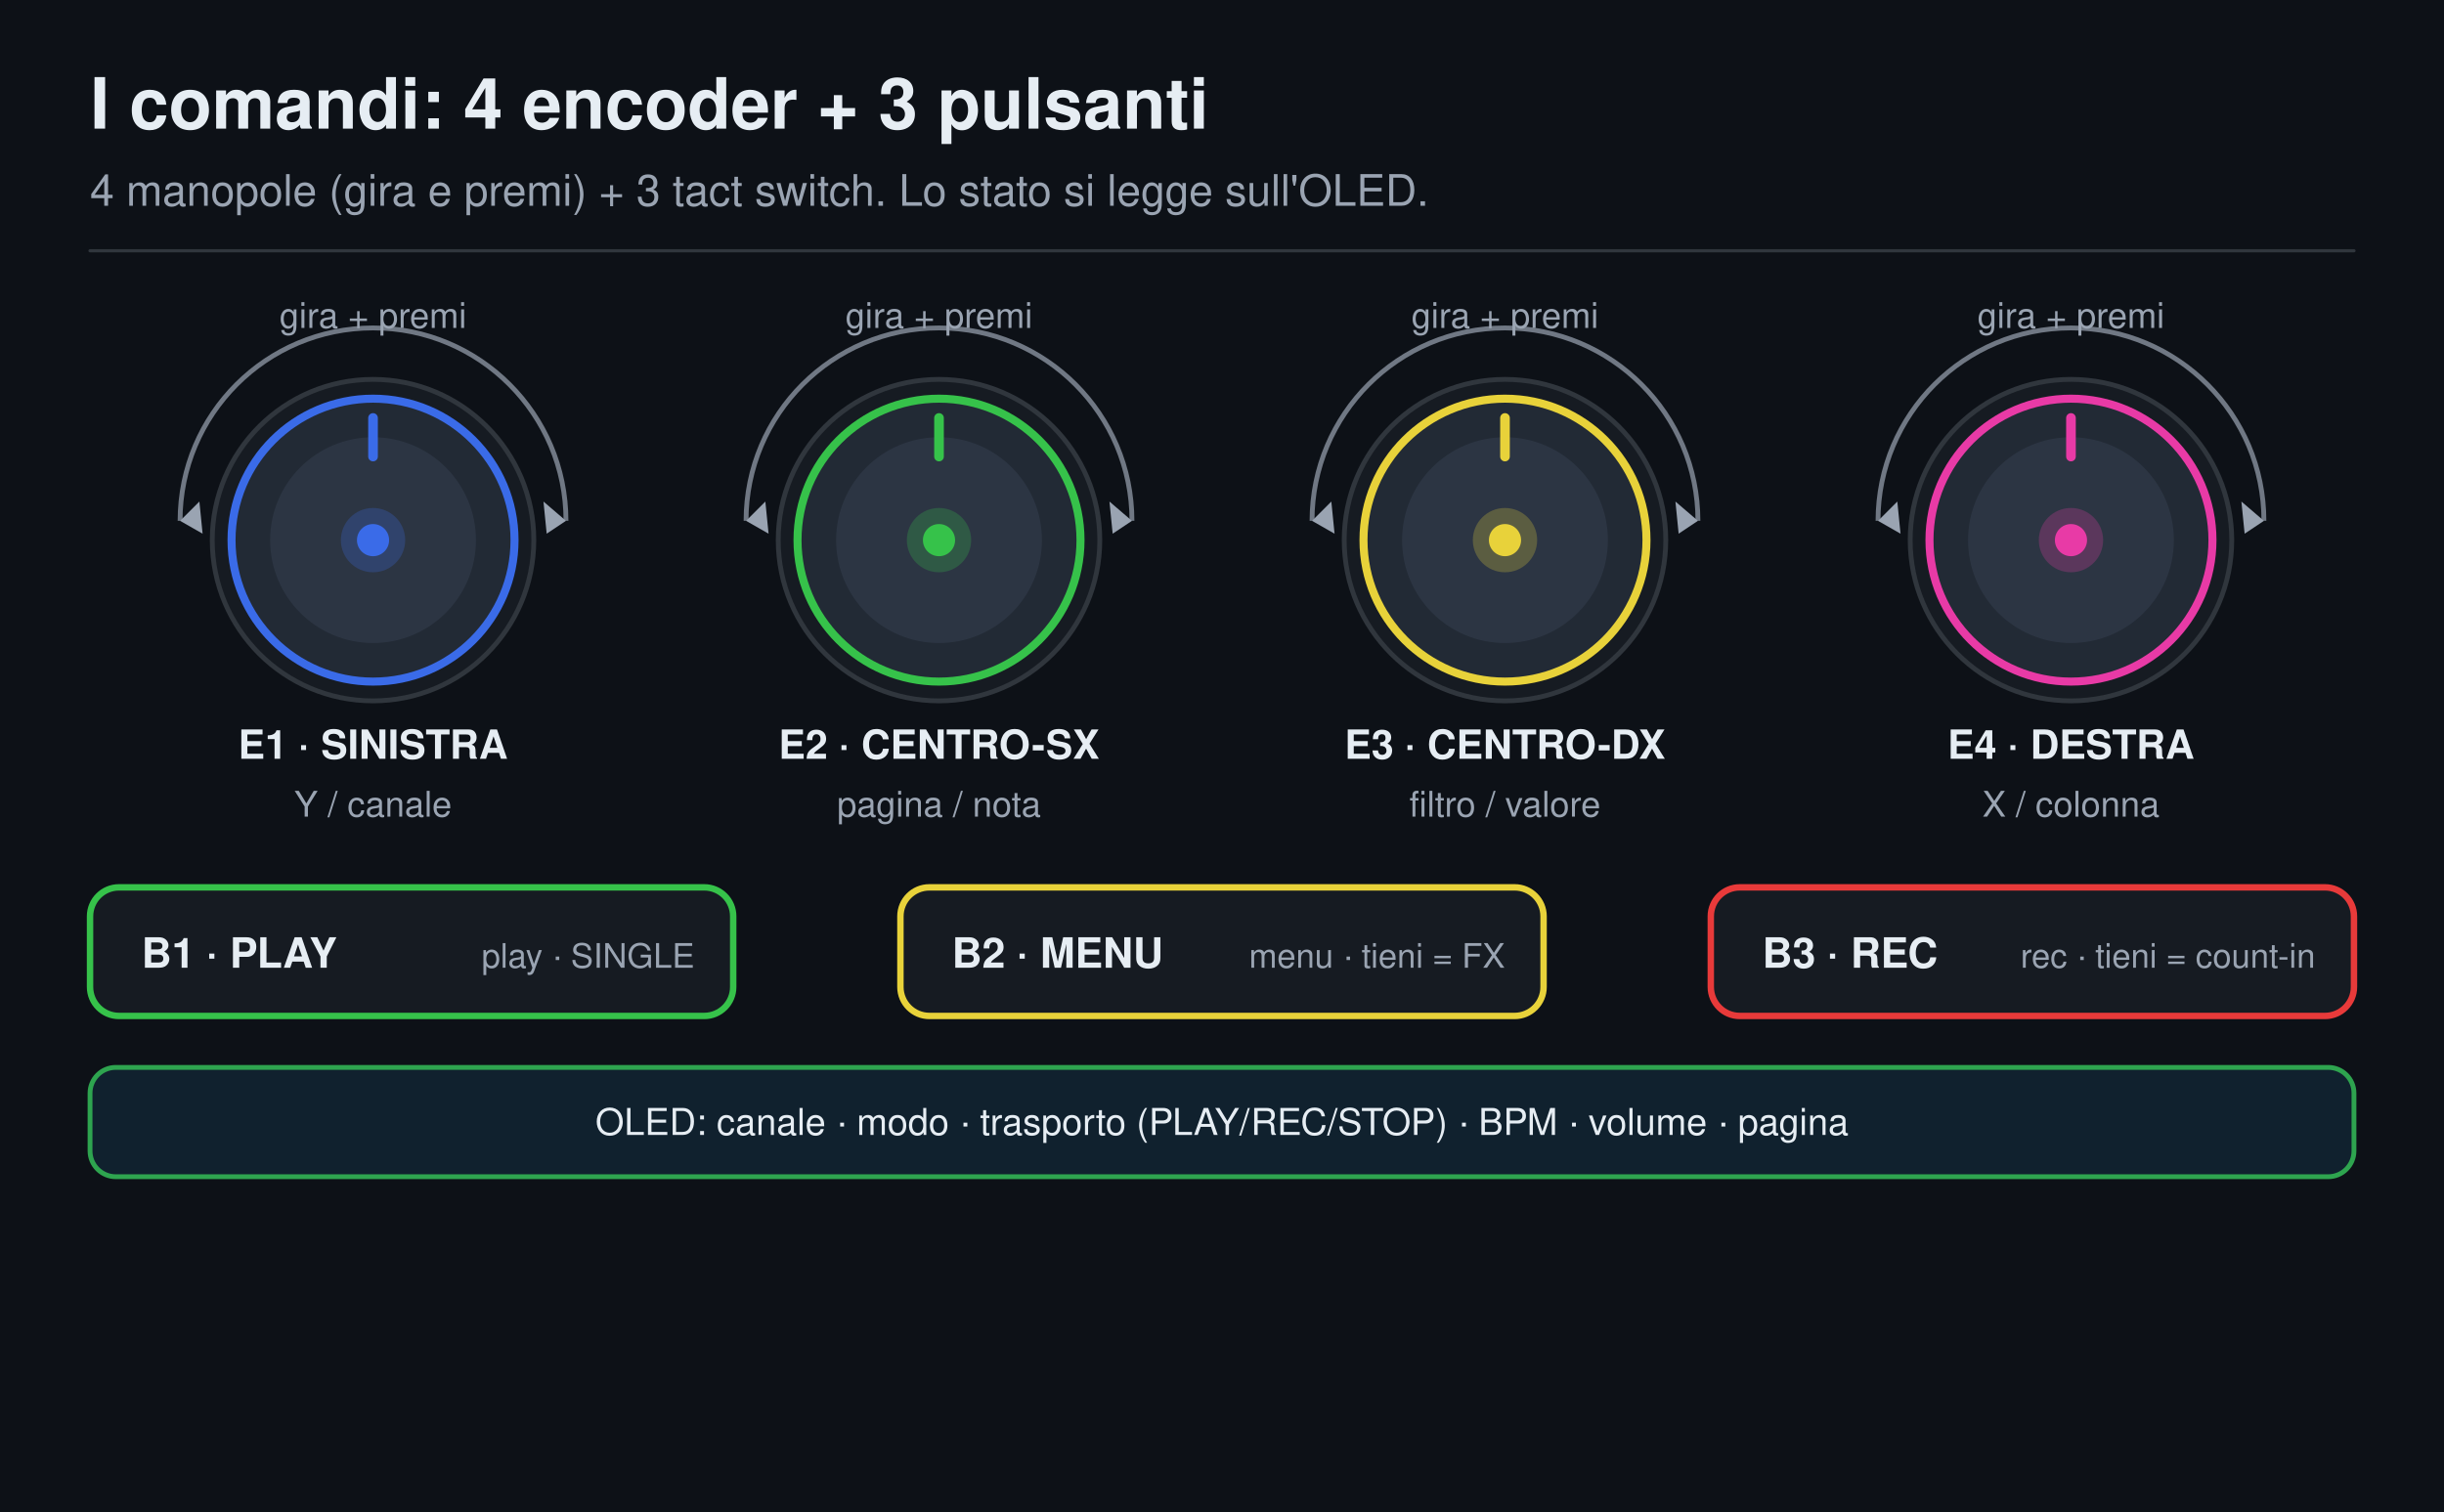
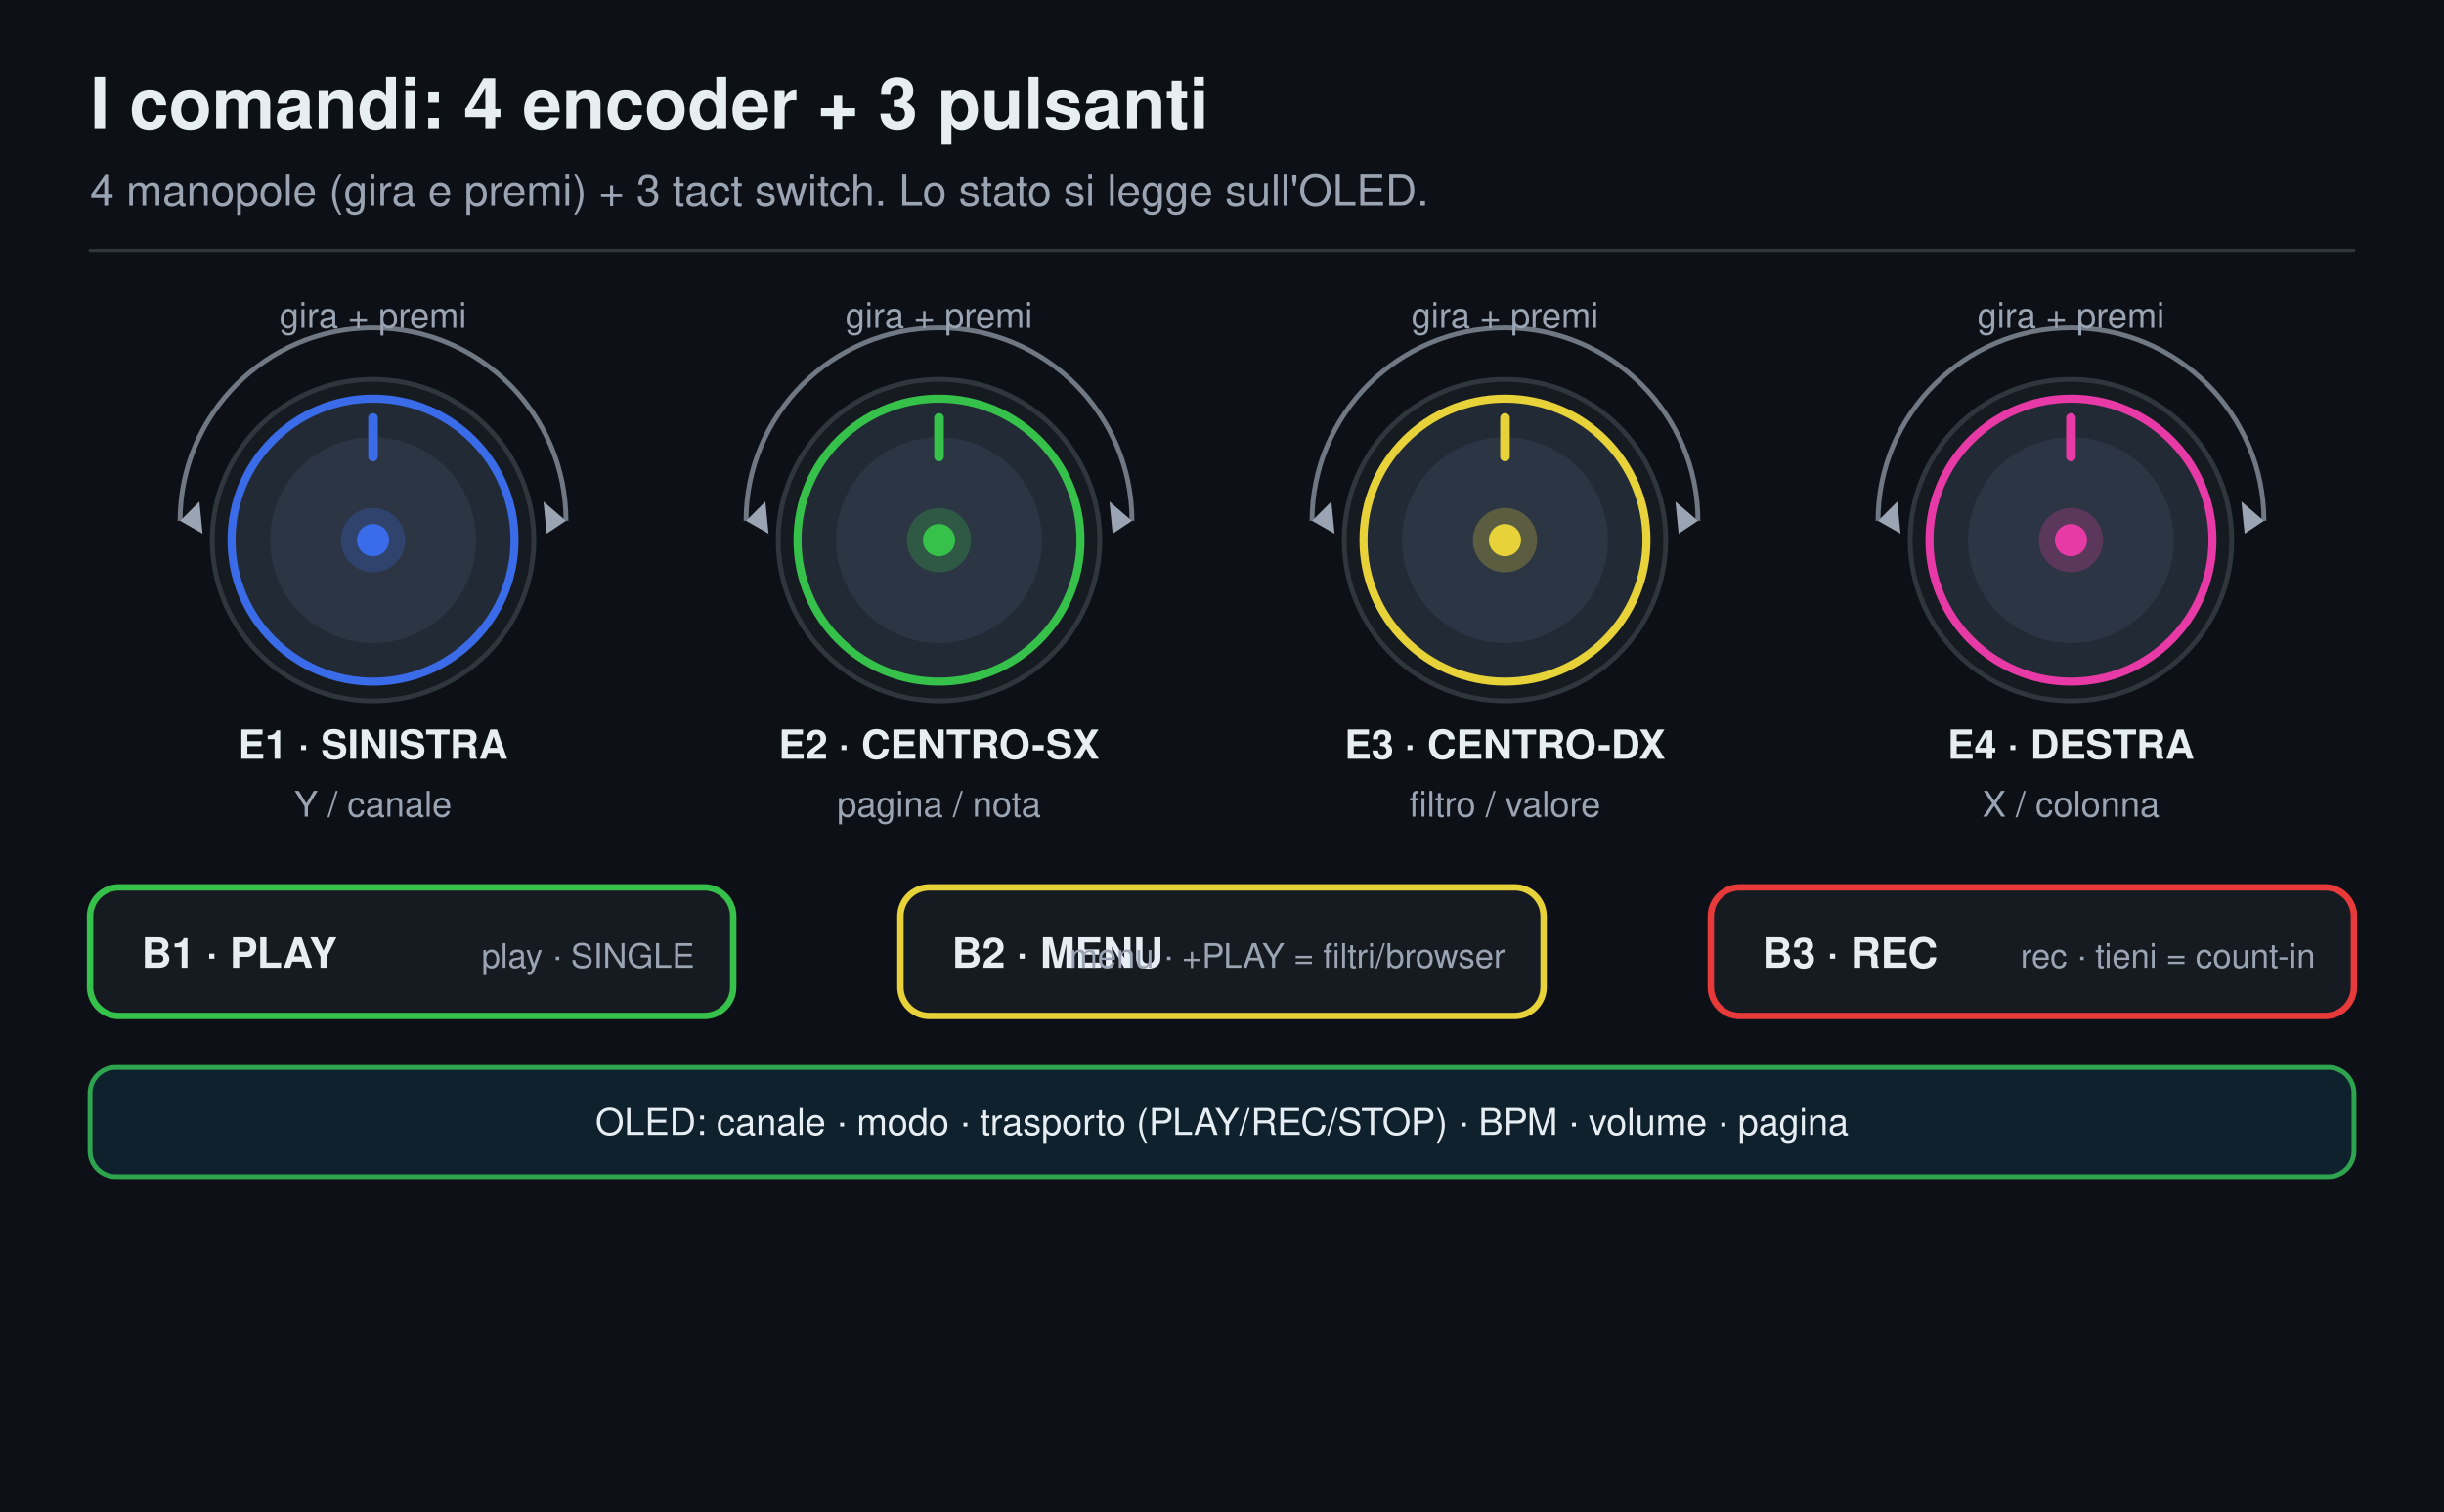
<svg xmlns="http://www.w3.org/2000/svg" viewBox="0 0 760 470" width="760" height="470" role="img">
  <rect x="0" y="0" width="760" height="999" rx="0" ry="0" fill="#0d1117" />
  <text x="28" y="40" font-family="'Segoe UI',Helvetica,Arial,sans-serif" font-size="22" fill="#e6edf3" text-anchor="start" font-weight="700">I comandi: 4 encoder + 3 pulsanti</text>
  <text x="28" y="64" font-family="'Segoe UI',Helvetica,Arial,sans-serif" font-size="13.5" fill="#9aa4b2" text-anchor="start" font-weight="400">4 manopole (gira e premi) + 3 tact switch. Lo stato si legge sull'OLED.</text>
  <line x1="28" y1="78" x2="732" y2="78" stroke="#30363d" stroke-width="1" stroke-linecap="round" />
  <path d="M 56.0 162 A 60 60 0 0 1 176.0 162" fill="none" stroke="#9aa4b2" stroke-width="1.5" opacity="0.7" />
  <polygon points="176.0,162 169.0,156 170.0,166" fill="#9aa4b2" />
  <polygon points="56.0,162 62.0,156 63.0,166" fill="#9aa4b2" />
  <text x="116.0" y="102" font-family="'Segoe UI',Helvetica,Arial,sans-serif" font-size="11" fill="#9aa4b2" text-anchor="middle" font-weight="400">gira + premi</text>
  <circle cx="116.0" cy="168" r="50" fill="#161b22" stroke="#30363d" stroke-width="1.5" />
  <circle cx="116.0" cy="168" r="44" fill="#222a35" stroke="#3A6BE8" stroke-width="2.5" />
  <circle cx="116.0" cy="168" r="32" fill="#2c3543" />
  <line x1="116.0" y1="130" x2="116.0" y2="142" stroke="#3A6BE8" stroke-width="3" stroke-linecap="round" />
  <circle cx="116.0" cy="168" r="10" fill="#3A6BE8" opacity="0.25" />
  <circle cx="116.0" cy="168" r="5" fill="#3A6BE8" />
  <text x="116.0" y="236" font-family="'Segoe UI',Helvetica,Arial,sans-serif" font-size="12.5" fill="#e6edf3" text-anchor="middle" font-weight="700">E1 · SINISTRA</text>
  <text x="116.0" y="254" font-family="'Segoe UI',Helvetica,Arial,sans-serif" font-size="11" fill="#9aa4b2" text-anchor="middle" font-weight="400">Y / canale</text>
  <path d="M 232.0 162 A 60 60 0 0 1 352.0 162" fill="none" stroke="#9aa4b2" stroke-width="1.5" opacity="0.7" />
  <polygon points="352.0,162 345.0,156 346.0,166" fill="#9aa4b2" />
  <polygon points="232.0,162 238.0,156 239.0,166" fill="#9aa4b2" />
  <text x="292.0" y="102" font-family="'Segoe UI',Helvetica,Arial,sans-serif" font-size="11" fill="#9aa4b2" text-anchor="middle" font-weight="400">gira + premi</text>
  <circle cx="292.0" cy="168" r="50" fill="#161b22" stroke="#30363d" stroke-width="1.5" />
  <circle cx="292.0" cy="168" r="44" fill="#222a35" stroke="#36C24A" stroke-width="2.5" />
  <circle cx="292.0" cy="168" r="32" fill="#2c3543" />
  <line x1="292.0" y1="130" x2="292.0" y2="142" stroke="#36C24A" stroke-width="3" stroke-linecap="round" />
  <circle cx="292.0" cy="168" r="10" fill="#36C24A" opacity="0.25" />
  <circle cx="292.0" cy="168" r="5" fill="#36C24A" />
  <text x="292.0" y="236" font-family="'Segoe UI',Helvetica,Arial,sans-serif" font-size="12.5" fill="#e6edf3" text-anchor="middle" font-weight="700">E2 · CENTRO-SX</text>
  <text x="292.0" y="254" font-family="'Segoe UI',Helvetica,Arial,sans-serif" font-size="11" fill="#9aa4b2" text-anchor="middle" font-weight="400">pagina / nota</text>
  <path d="M 408.0 162 A 60 60 0 0 1 528.0 162" fill="none" stroke="#9aa4b2" stroke-width="1.5" opacity="0.7" />
  <polygon points="528.0,162 521.0,156 522.0,166" fill="#9aa4b2" />
  <polygon points="408.0,162 414.0,156 415.0,166" fill="#9aa4b2" />
  <text x="468.0" y="102" font-family="'Segoe UI',Helvetica,Arial,sans-serif" font-size="11" fill="#9aa4b2" text-anchor="middle" font-weight="400">gira + premi</text>
  <circle cx="468.0" cy="168" r="50" fill="#161b22" stroke="#30363d" stroke-width="1.5" />
  <circle cx="468.0" cy="168" r="44" fill="#222a35" stroke="#E8D23A" stroke-width="2.5" />
  <circle cx="468.0" cy="168" r="32" fill="#2c3543" />
  <line x1="468.0" y1="130" x2="468.0" y2="142" stroke="#E8D23A" stroke-width="3" stroke-linecap="round" />
  <circle cx="468.0" cy="168" r="10" fill="#E8D23A" opacity="0.25" />
  <circle cx="468.0" cy="168" r="5" fill="#E8D23A" />
  <text x="468.0" y="236" font-family="'Segoe UI',Helvetica,Arial,sans-serif" font-size="12.5" fill="#e6edf3" text-anchor="middle" font-weight="700">E3 · CENTRO-DX</text>
  <text x="468.0" y="254" font-family="'Segoe UI',Helvetica,Arial,sans-serif" font-size="11" fill="#9aa4b2" text-anchor="middle" font-weight="400">filtro / valore</text>
  <path d="M 584.0 162 A 60 60 0 0 1 704.0 162" fill="none" stroke="#9aa4b2" stroke-width="1.5" opacity="0.7" />
  <polygon points="704.0,162 697.0,156 698.0,166" fill="#9aa4b2" />
  <polygon points="584.0,162 590.0,156 591.0,166" fill="#9aa4b2" />
  <text x="644.0" y="102" font-family="'Segoe UI',Helvetica,Arial,sans-serif" font-size="11" fill="#9aa4b2" text-anchor="middle" font-weight="400">gira + premi</text>
  <circle cx="644.0" cy="168" r="50" fill="#161b22" stroke="#30363d" stroke-width="1.5" />
  <circle cx="644.0" cy="168" r="44" fill="#222a35" stroke="#E83AA6" stroke-width="2.5" />
  <circle cx="644.0" cy="168" r="32" fill="#2c3543" />
  <line x1="644.0" y1="130" x2="644.0" y2="142" stroke="#E83AA6" stroke-width="3" stroke-linecap="round" />
  <circle cx="644.0" cy="168" r="10" fill="#E83AA6" opacity="0.25" />
  <circle cx="644.0" cy="168" r="5" fill="#E83AA6" />
  <text x="644.0" y="236" font-family="'Segoe UI',Helvetica,Arial,sans-serif" font-size="12.5" fill="#e6edf3" text-anchor="middle" font-weight="700">E4 · DESTRA</text>
  <text x="644.0" y="254" font-family="'Segoe UI',Helvetica,Arial,sans-serif" font-size="11" fill="#9aa4b2" text-anchor="middle" font-weight="400">X / colonna</text>
  <rect x="28.0" y="276" width="200" height="40" rx="9" ry="9" fill="#161b22" stroke="#36C24A" stroke-width="2" />
  <text x="44.0" y="301" font-family="'Segoe UI',Helvetica,Arial,sans-serif" font-size="13" fill="#e6edf3" text-anchor="start" font-weight="700">B1 · PLAY</text>
  <text x="216.0" y="301" font-family="'Segoe UI',Helvetica,Arial,sans-serif" font-size="10.5" fill="#9aa4b2" text-anchor="end" font-weight="400">play · SINGLE</text>
  <rect x="280.0" y="276" width="200" height="40" rx="9" ry="9" fill="#161b22" stroke="#E8D23A" stroke-width="2" />
  <text x="296.0" y="301" font-family="'Segoe UI',Helvetica,Arial,sans-serif" font-size="13" fill="#e6edf3" text-anchor="start" font-weight="700">B2 · MENU</text>
-   <text x="468.0" y="301" font-family="'Segoe UI',Helvetica,Arial,sans-serif" font-size="10.5" fill="#9aa4b2" text-anchor="end" font-weight="400">menu · tieni = FX</text>
+   <text x="468.0" y="301" font-family="'Segoe UI',Helvetica,Arial,sans-serif" font-size="10.5" fill="#9aa4b2" text-anchor="end" font-weight="400">menu · +PLAY = filtri/browser</text>
  <rect x="532.0" y="276" width="200" height="40" rx="9" ry="9" fill="#161b22" stroke="#E83A3A" stroke-width="2" />
  <text x="548.0" y="301" font-family="'Segoe UI',Helvetica,Arial,sans-serif" font-size="13" fill="#e6edf3" text-anchor="start" font-weight="700">B3 · REC</text>
  <text x="720.0" y="301" font-family="'Segoe UI',Helvetica,Arial,sans-serif" font-size="10.5" fill="#9aa4b2" text-anchor="end" font-weight="400">rec · tieni = count-in</text>
  <rect x="28" y="332" width="704" height="34" rx="8" ry="8" fill="#10212e" stroke="#2ea44f" stroke-width="1.5" />
  <text x="380.0" y="353" font-family="'Segoe UI',Helvetica,Arial,sans-serif" font-size="11.5" fill="#e6edf3" text-anchor="middle" font-weight="400">OLED: canale · modo · trasporto (PLAY/REC/STOP) · BPM · volume · pagina</text>
</svg>
